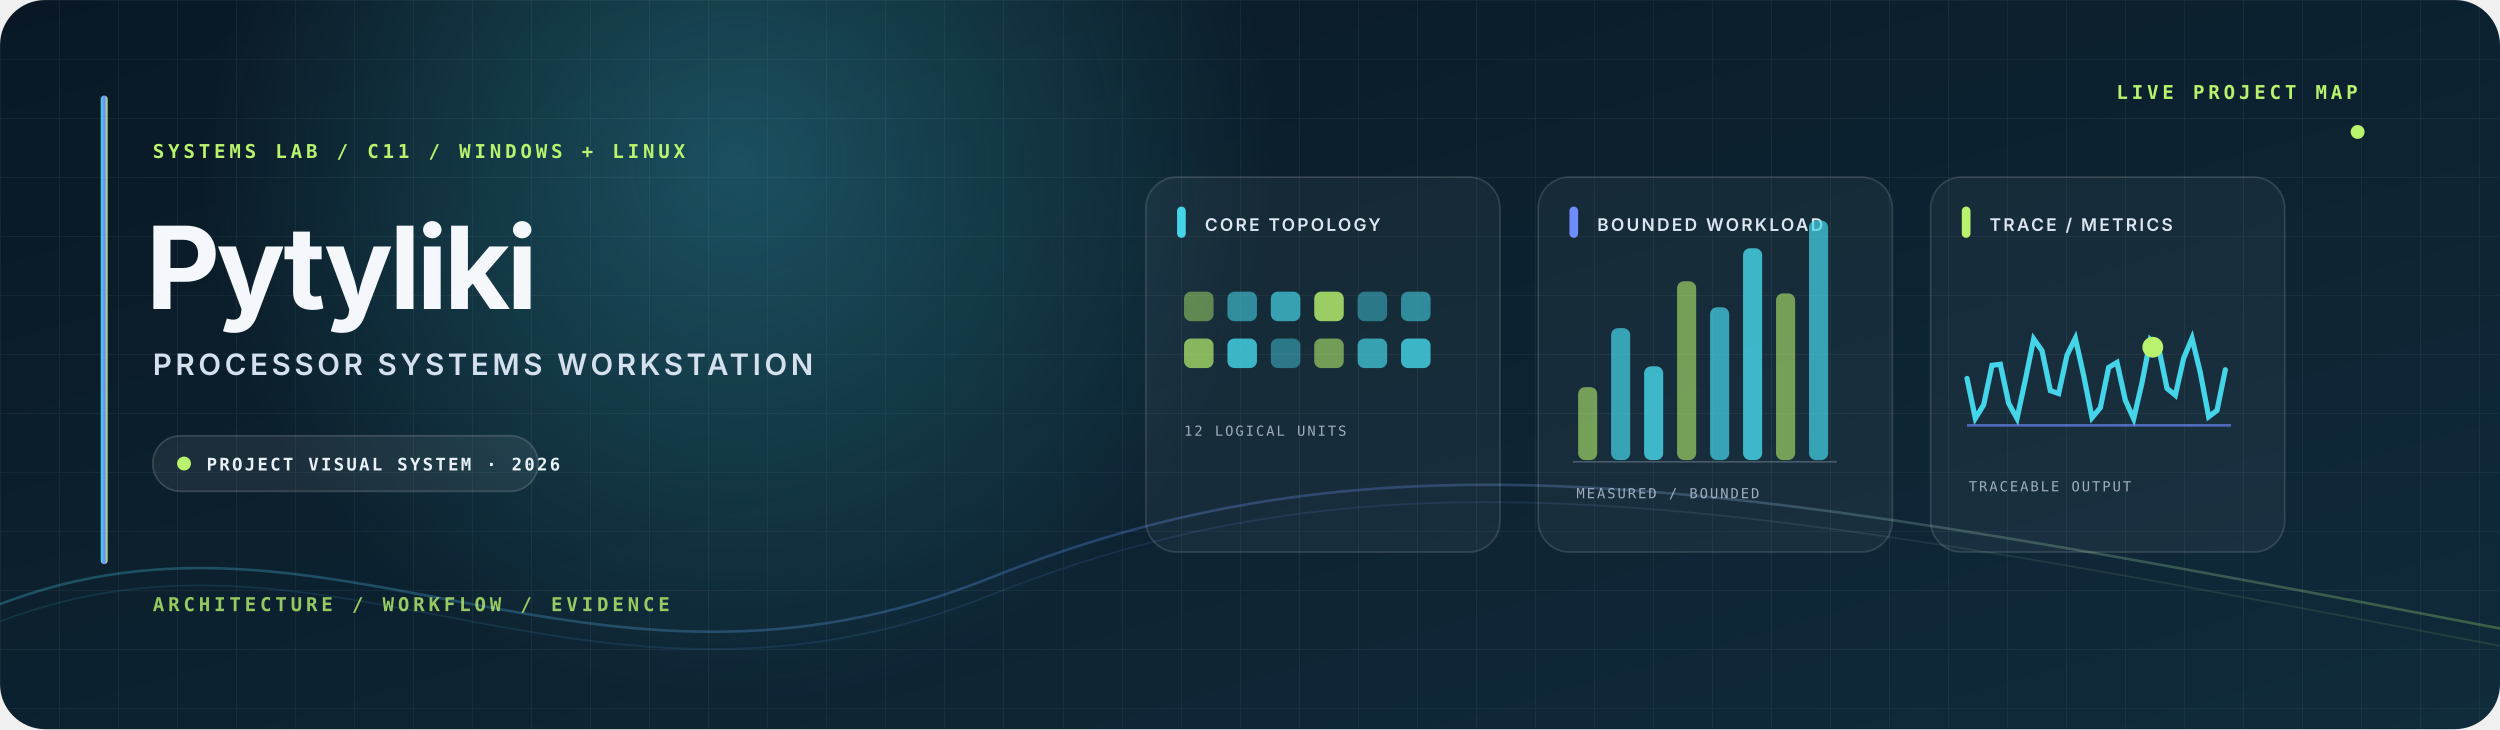
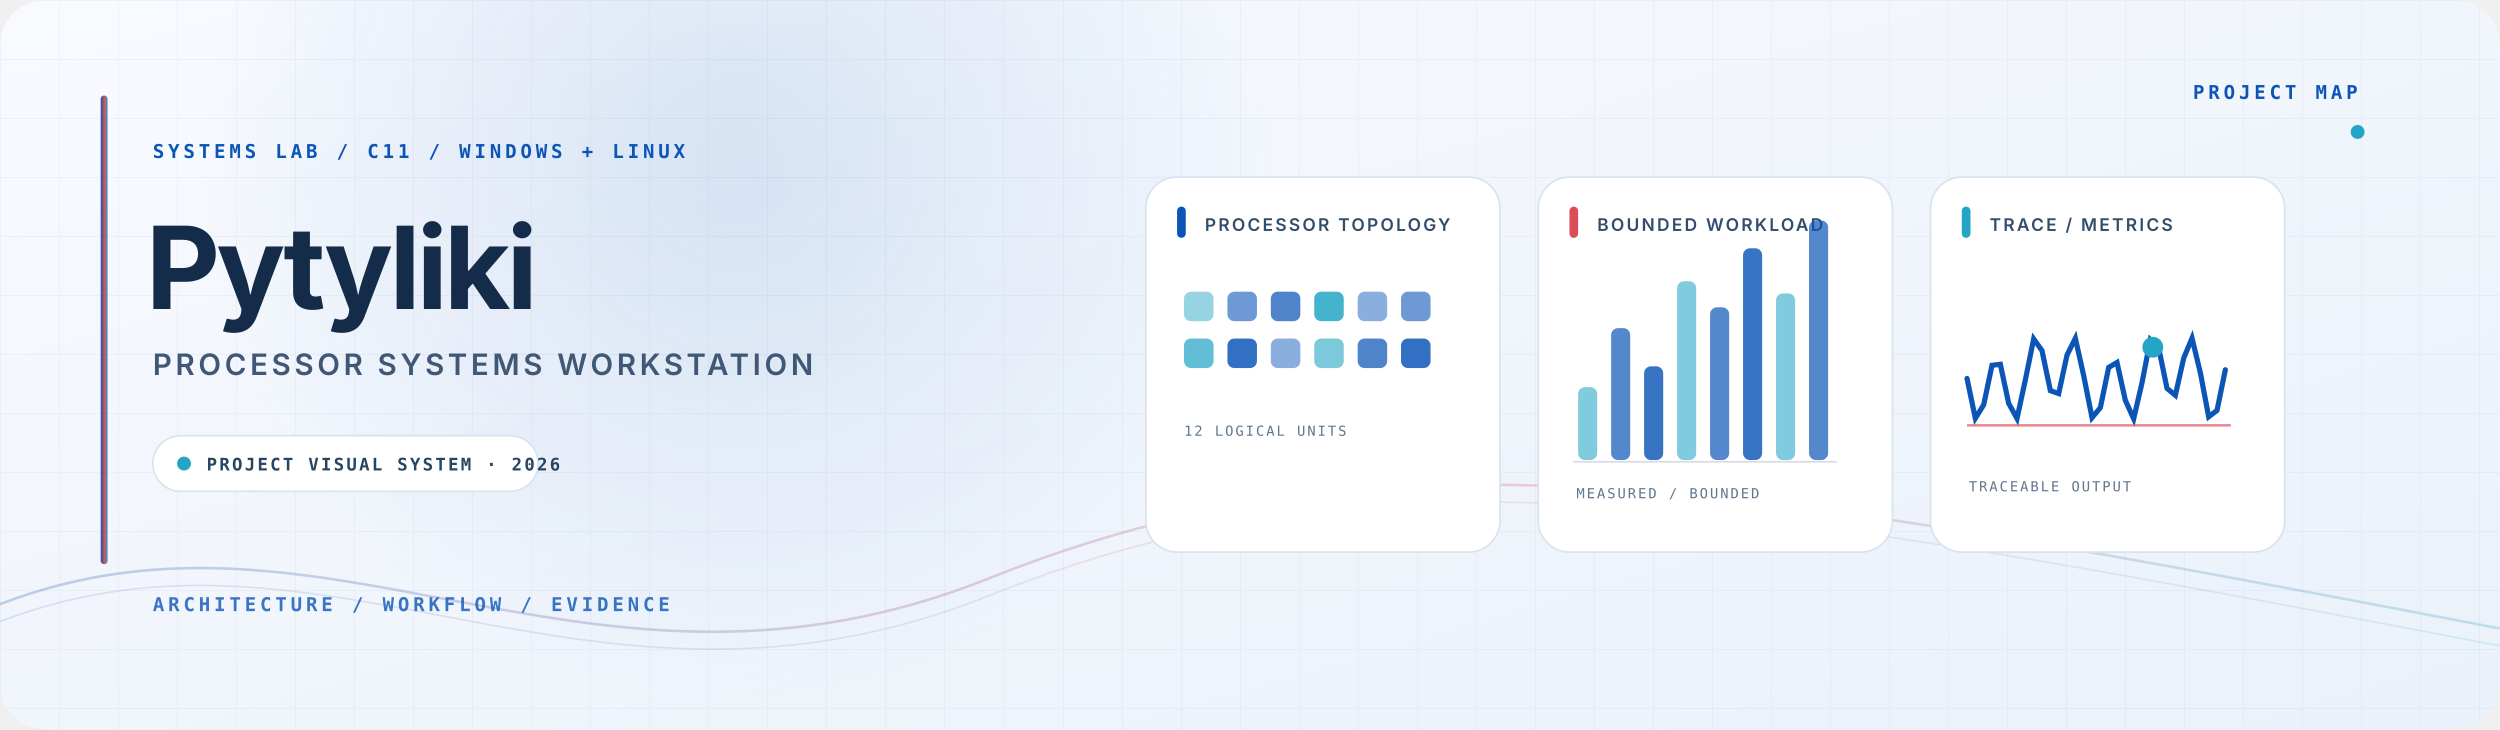
<svg xmlns="http://www.w3.org/2000/svg" width="1440" height="420" viewBox="0 0 1440 420" role="img" aria-labelledby="title desc">
  <defs>
    <linearGradient id="background" x1="0" y1="0" x2="1" y2="1">
-       <stop stop-color="#091824" />
-       <stop offset="1" stop-color="#102B3B" />
+       <stop stop-color="#F8FAFE" />
+       <stop offset="1" stop-color="#EAF1FA" />
    </linearGradient>
    <radialGradient id="glow">
-       <stop stop-color="#45D5E8" stop-opacity=".28" />
-       <stop offset="1" stop-color="#45D5E8" stop-opacity="0" />
+       <stop stop-color="#0B55B7" stop-opacity=".13" />
+       <stop offset="1" stop-color="#0B55B7" stop-opacity="0" />
    </radialGradient>
    <linearGradient id="accent">
-       <stop stop-color="#45D5E8" />
-       <stop offset=".55" stop-color="#6F8CFF" />
-       <stop offset="1" stop-color="#B9F36D" />
+       <stop stop-color="#0B55B7" />
+       <stop offset=".55" stop-color="#D94E59" />
+       <stop offset="1" stop-color="#24A5C5" />
    </linearGradient>
    <pattern id="grid" width="34" height="34" patternUnits="userSpaceOnUse">
-       <path d="M34 0H0V34" fill="none" stroke="#FFFFFF" stroke-opacity=".055" />
+       <path d="M34 0H0V34" fill="none" stroke="#52708F" stroke-opacity=".07" />
    </pattern>
-     <style>.brand{font:700 66px Inter,Segoe UI,Arial,sans-serif;letter-spacing:-2.2px;fill:#F4F7FB}.sub{font:600 17px Inter,Segoe UI,Arial,sans-serif;letter-spacing:2.1px;fill:#D5E0EE}.eyebrow{font:600 11px ui-monospace,SFMono-Regular,Consolas,monospace;letter-spacing:2.2px;fill:#B9F36D}.pill{font:600 10px ui-monospace,SFMono-Regular,Consolas,monospace;letter-spacing:1.3px;fill:#E9F1F8}.panel{font:600 10px Inter,Segoe UI,Arial,sans-serif;letter-spacing:1.3px;fill:#DDE7F2}.micro{font:500 8px ui-monospace,SFMono-Regular,Consolas,monospace;letter-spacing:1.1px;fill:#B7C5D5;opacity:.84}</style>
+     <style>.brand{font:700 66px Inter,Segoe UI,Arial,sans-serif;letter-spacing:-2.2px;fill:#142B49}.sub{font:600 17px Inter,Segoe UI,Arial,sans-serif;letter-spacing:2.1px;fill:#405875}.eyebrow{font:600 11px ui-monospace,SFMono-Regular,Consolas,monospace;letter-spacing:2.2px;fill:#0B55B7}.pill{font:600 10px ui-monospace,SFMono-Regular,Consolas,monospace;letter-spacing:1.3px;fill:#264664}.panel{font:600 10px Inter,Segoe UI,Arial,sans-serif;letter-spacing:1.3px;fill:#304D6B}.micro{font:500 8px ui-monospace,SFMono-Regular,Consolas,monospace;letter-spacing:1.1px;fill:#60758E}</style>
  </defs>
  <rect width="1440" height="420" rx="26" fill="url(#background)" />
  <rect width="1440" height="420" rx="26" fill="url(#grid)" />
  <circle cx="425" cy="95" r="310" fill="url(#glow)" />
-   <path d="M0 348C190 275 340 425 570 333S1000 278 1440 362" fill="none" stroke="url(#accent)" stroke-width="1.5" opacity=".28" />
-   <path d="M0 358C190 285 340 435 570 343S1000 288 1440 372" fill="none" stroke="url(#accent)" stroke-width="1" opacity=".12" />
+   <path d="M0 348C190 275 340 425 570 333S1000 278 1440 362" fill="none" stroke="url(#accent)" stroke-width="1.5" opacity=".25" />
+   <path d="M0 358C190 285 340 435 570 343S1000 288 1440 372" fill="none" stroke="url(#accent)" stroke-width="1" opacity=".14" />
  <rect x="58" y="55" width="4" height="270" rx="2" fill="url(#accent)" />
  <text x="88" y="91" class="eyebrow">SYSTEMS LAB / C11 / WINDOWS + LINUX</text>
  <text x="84" y="178" class="brand">Pytyliki</text>
  <text x="88" y="216" class="sub">PROCESSOR SYSTEMS WORKSTATION</text>
-   <rect x="88" y="251" width="222" height="32" rx="16" fill="#FFFFFF" fill-opacity=".07" stroke="#FFFFFF" stroke-opacity=".16" />
-   <circle cx="106" cy="267" r="4" fill="#B9F36D" />
+   <rect x="88" y="251" width="222" height="32" rx="16" fill="#FFFFFF" stroke="#D8E3F0" />
+   <circle cx="106" cy="267" r="4" fill="#24A5C5" />
  <text x="119" y="271" class="pill">PROJECT VISUAL SYSTEM · 2026</text>
  <text x="88" y="352" class="eyebrow" opacity=".8">ARCHITECTURE / WORKFLOW / EVIDENCE</text>
  <g transform="translate(660 102)">
-     <rect width="204" height="216" rx="18" fill="#FFFFFF" fill-opacity=".045" stroke="#FFFFFF" stroke-opacity=".13" />
-     <rect x="18" y="17" width="5" height="18" rx="2.5" fill="#45D5E8" />
-     <text x="34" y="31" class="panel">CORE TOPOLOGY</text>
+     <rect width="204" height="216" rx="18" fill="#FFFFFF" stroke="#D8E3F0" />
+     <rect x="18" y="17" width="5" height="18" rx="2.5" fill="#0B55B7" />
+     <text x="34" y="31" class="panel">PROCESSOR TOPOLOGY</text>
    <g>
-       <rect x="22" y="66" width="17" height="17" rx="4" fill="#B9F36D" opacity="0.45" />
-       <rect x="47" y="66" width="17" height="17" rx="4" fill="#45D5E8" opacity="0.57" />
-       <rect x="72" y="66" width="17" height="17" rx="4" fill="#45D5E8" opacity="0.69" />
-       <rect x="97" y="66" width="17" height="17" rx="4" fill="#B9F36D" opacity="0.81" />
-       <rect x="122" y="66" width="17" height="17" rx="4" fill="#45D5E8" opacity="0.45" />
-       <rect x="147" y="66" width="17" height="17" rx="4" fill="#45D5E8" opacity="0.57" />
-       <rect x="22" y="93" width="17" height="17" rx="4" fill="#B9F36D" opacity="0.69" />
-       <rect x="47" y="93" width="17" height="17" rx="4" fill="#45D5E8" opacity="0.81" />
-       <rect x="72" y="93" width="17" height="17" rx="4" fill="#45D5E8" opacity="0.45" />
-       <rect x="97" y="93" width="17" height="17" rx="4" fill="#B9F36D" opacity="0.57" />
-       <rect x="122" y="93" width="17" height="17" rx="4" fill="#45D5E8" opacity="0.69" />
-       <rect x="147" y="93" width="17" height="17" rx="4" fill="#45D5E8" opacity="0.81" />
+       <rect x="22" y="66" width="17" height="17" rx="4" fill="#24A5C5" opacity="0.48" />
+       <rect x="47" y="66" width="17" height="17" rx="4" fill="#0B55B7" opacity="0.6" />
+       <rect x="72" y="66" width="17" height="17" rx="4" fill="#0B55B7" opacity="0.72" />
+       <rect x="97" y="66" width="17" height="17" rx="4" fill="#24A5C5" opacity="0.84" />
+       <rect x="122" y="66" width="17" height="17" rx="4" fill="#0B55B7" opacity="0.48" />
+       <rect x="147" y="66" width="17" height="17" rx="4" fill="#0B55B7" opacity="0.6" />
+       <rect x="22" y="93" width="17" height="17" rx="4" fill="#24A5C5" opacity="0.72" />
+       <rect x="47" y="93" width="17" height="17" rx="4" fill="#0B55B7" opacity="0.84" />
+       <rect x="72" y="93" width="17" height="17" rx="4" fill="#0B55B7" opacity="0.48" />
+       <rect x="97" y="93" width="17" height="17" rx="4" fill="#24A5C5" opacity="0.6" />
+       <rect x="122" y="93" width="17" height="17" rx="4" fill="#0B55B7" opacity="0.72" />
+       <rect x="147" y="93" width="17" height="17" rx="4" fill="#0B55B7" opacity="0.84" />
      <text x="22" y="149" class="micro">12 LOGICAL UNITS</text>
    </g>
  </g>
  <g transform="translate(886 102)">
-     <rect width="204" height="216" rx="18" fill="#FFFFFF" fill-opacity=".045" stroke="#FFFFFF" stroke-opacity=".13" />
-     <rect x="18" y="17" width="5" height="18" rx="2.5" fill="#6F8CFF" />
+     <rect width="204" height="216" rx="18" fill="#FFFFFF" stroke="#D8E3F0" />
+     <rect x="18" y="17" width="5" height="18" rx="2.5" fill="#D94E59" />
    <text x="34" y="31" class="panel">BOUNDED WORKLOAD</text>
    <g>
-       <rect x="23" y="121" width="11" height="42" rx="4" fill="#B9F36D" opacity="0.58" />
-       <rect x="42" y="87" width="11" height="76" rx="4" fill="#45D5E8" opacity="0.7" />
-       <rect x="61" y="109" width="11" height="54" rx="4" fill="#45D5E8" opacity="0.82" />
-       <rect x="80" y="60" width="11" height="103" rx="4" fill="#B9F36D" opacity="0.58" />
-       <rect x="99" y="75" width="11" height="88" rx="4" fill="#45D5E8" opacity="0.7" />
-       <rect x="118" y="41" width="11" height="122" rx="4" fill="#45D5E8" opacity="0.82" />
-       <rect x="137" y="67" width="11" height="96" rx="4" fill="#B9F36D" opacity="0.58" />
-       <rect x="156" y="25" width="11" height="138" rx="4" fill="#45D5E8" opacity="0.7" />
-       <path d="M20 164H172" stroke="#DCE7F2" opacity=".24" />
+       <rect x="23" y="121" width="11" height="42" rx="4" fill="#24A5C5" opacity="0.58" />
+       <rect x="42" y="87" width="11" height="76" rx="4" fill="#0B55B7" opacity="0.7" />
+       <rect x="61" y="109" width="11" height="54" rx="4" fill="#0B55B7" opacity="0.82" />
+       <rect x="80" y="60" width="11" height="103" rx="4" fill="#24A5C5" opacity="0.58" />
+       <rect x="99" y="75" width="11" height="88" rx="4" fill="#0B55B7" opacity="0.7" />
+       <rect x="118" y="41" width="11" height="122" rx="4" fill="#0B55B7" opacity="0.82" />
+       <rect x="137" y="67" width="11" height="96" rx="4" fill="#24A5C5" opacity="0.58" />
+       <rect x="156" y="25" width="11" height="138" rx="4" fill="#0B55B7" opacity="0.7" />
+       <path d="M20 164H172" stroke="#64748B" opacity=".25" />
      <text x="22" y="185" class="micro">MEASURED / BOUNDED</text>
    </g>
  </g>
  <g transform="translate(1112 102)">
-     <rect width="204" height="216" rx="18" fill="#FFFFFF" fill-opacity=".045" stroke="#FFFFFF" stroke-opacity=".13" />
-     <rect x="18" y="17" width="5" height="18" rx="2.5" fill="#B9F36D" />
+     <rect width="204" height="216" rx="18" fill="#FFFFFF" stroke="#D8E3F0" />
+     <rect x="18" y="17" width="5" height="18" rx="2.5" fill="#24A5C5" />
    <text x="34" y="31" class="panel">TRACE / METRICS</text>
-     <path d="M21 116 L21 116 L25.8 138.949 L30.6 131.174 L35.4 108.411 L40.2 107.84 L45 130.322 L49.8 139.074 L54.6 116.828 L59.4 93.214 L64.2 99.992 L69 122.987 L73.8 124.699 L78.6 102.548 L83.4 92.841 L88.2 114.346 L93 138.583 L97.8 132.823 L102.6 109.643 L107.4 106.793 L112.2 128.568 L117 139.204 L121.8 118.477 L126.6 93.658 L131.4 98.384 L136.2 121.698 L141 125.68 L145.8 104.329 L150.6 92.791 L155.4 112.706 L160.2 138.063 L165 134.385 L169.8 110.987" fill="none" stroke="#45D5E8" stroke-width="3" stroke-linecap="round" />
-     <path d="M21 143H173" stroke="#6F8CFF" stroke-width="1.5" opacity=".65" />
-     <circle cx="128" cy="98" r="6" fill="#B9F36D" />
+     <path d="M21 116 L21 116 L25.8 138.949 L30.6 131.174 L35.4 108.411 L40.2 107.84 L45 130.322 L49.8 139.074 L54.6 116.828 L59.4 93.214 L64.2 99.992 L69 122.987 L73.8 124.699 L78.6 102.548 L83.4 92.841 L88.2 114.346 L93 138.583 L97.8 132.823 L102.6 109.643 L107.4 106.793 L112.2 128.568 L117 139.204 L121.8 118.477 L126.6 93.658 L131.4 98.384 L136.2 121.698 L141 125.68 L145.8 104.329 L150.6 92.791 L155.4 112.706 L160.2 138.063 L165 134.385 L169.8 110.987" fill="none" stroke="#0B55B7" stroke-width="3" stroke-linecap="round" />
+     <path d="M21 143H173" stroke="#D94E59" stroke-width="1.5" opacity=".65" />
+     <circle cx="128" cy="98" r="6" fill="#24A5C5" />
    <text x="22" y="181" class="micro">TRACEABLE OUTPUT</text>
  </g>
-   <path d="M660 76H1358" stroke="url(#accent)" stroke-width="2" opacity=".6" />
-   <circle cx="1358" cy="76" r="4" fill="#B9F36D" />
-   <text x="1358" y="57" text-anchor="end" class="eyebrow">LIVE PROJECT MAP</text>
+   <path d="M660 76H1358" stroke="url(#accent)" stroke-width="2" opacity=".62" />
+   <circle cx="1358" cy="76" r="4" fill="#24A5C5" />
+   <text x="1358" y="57" text-anchor="end" class="eyebrow">PROJECT MAP</text>
</svg>
